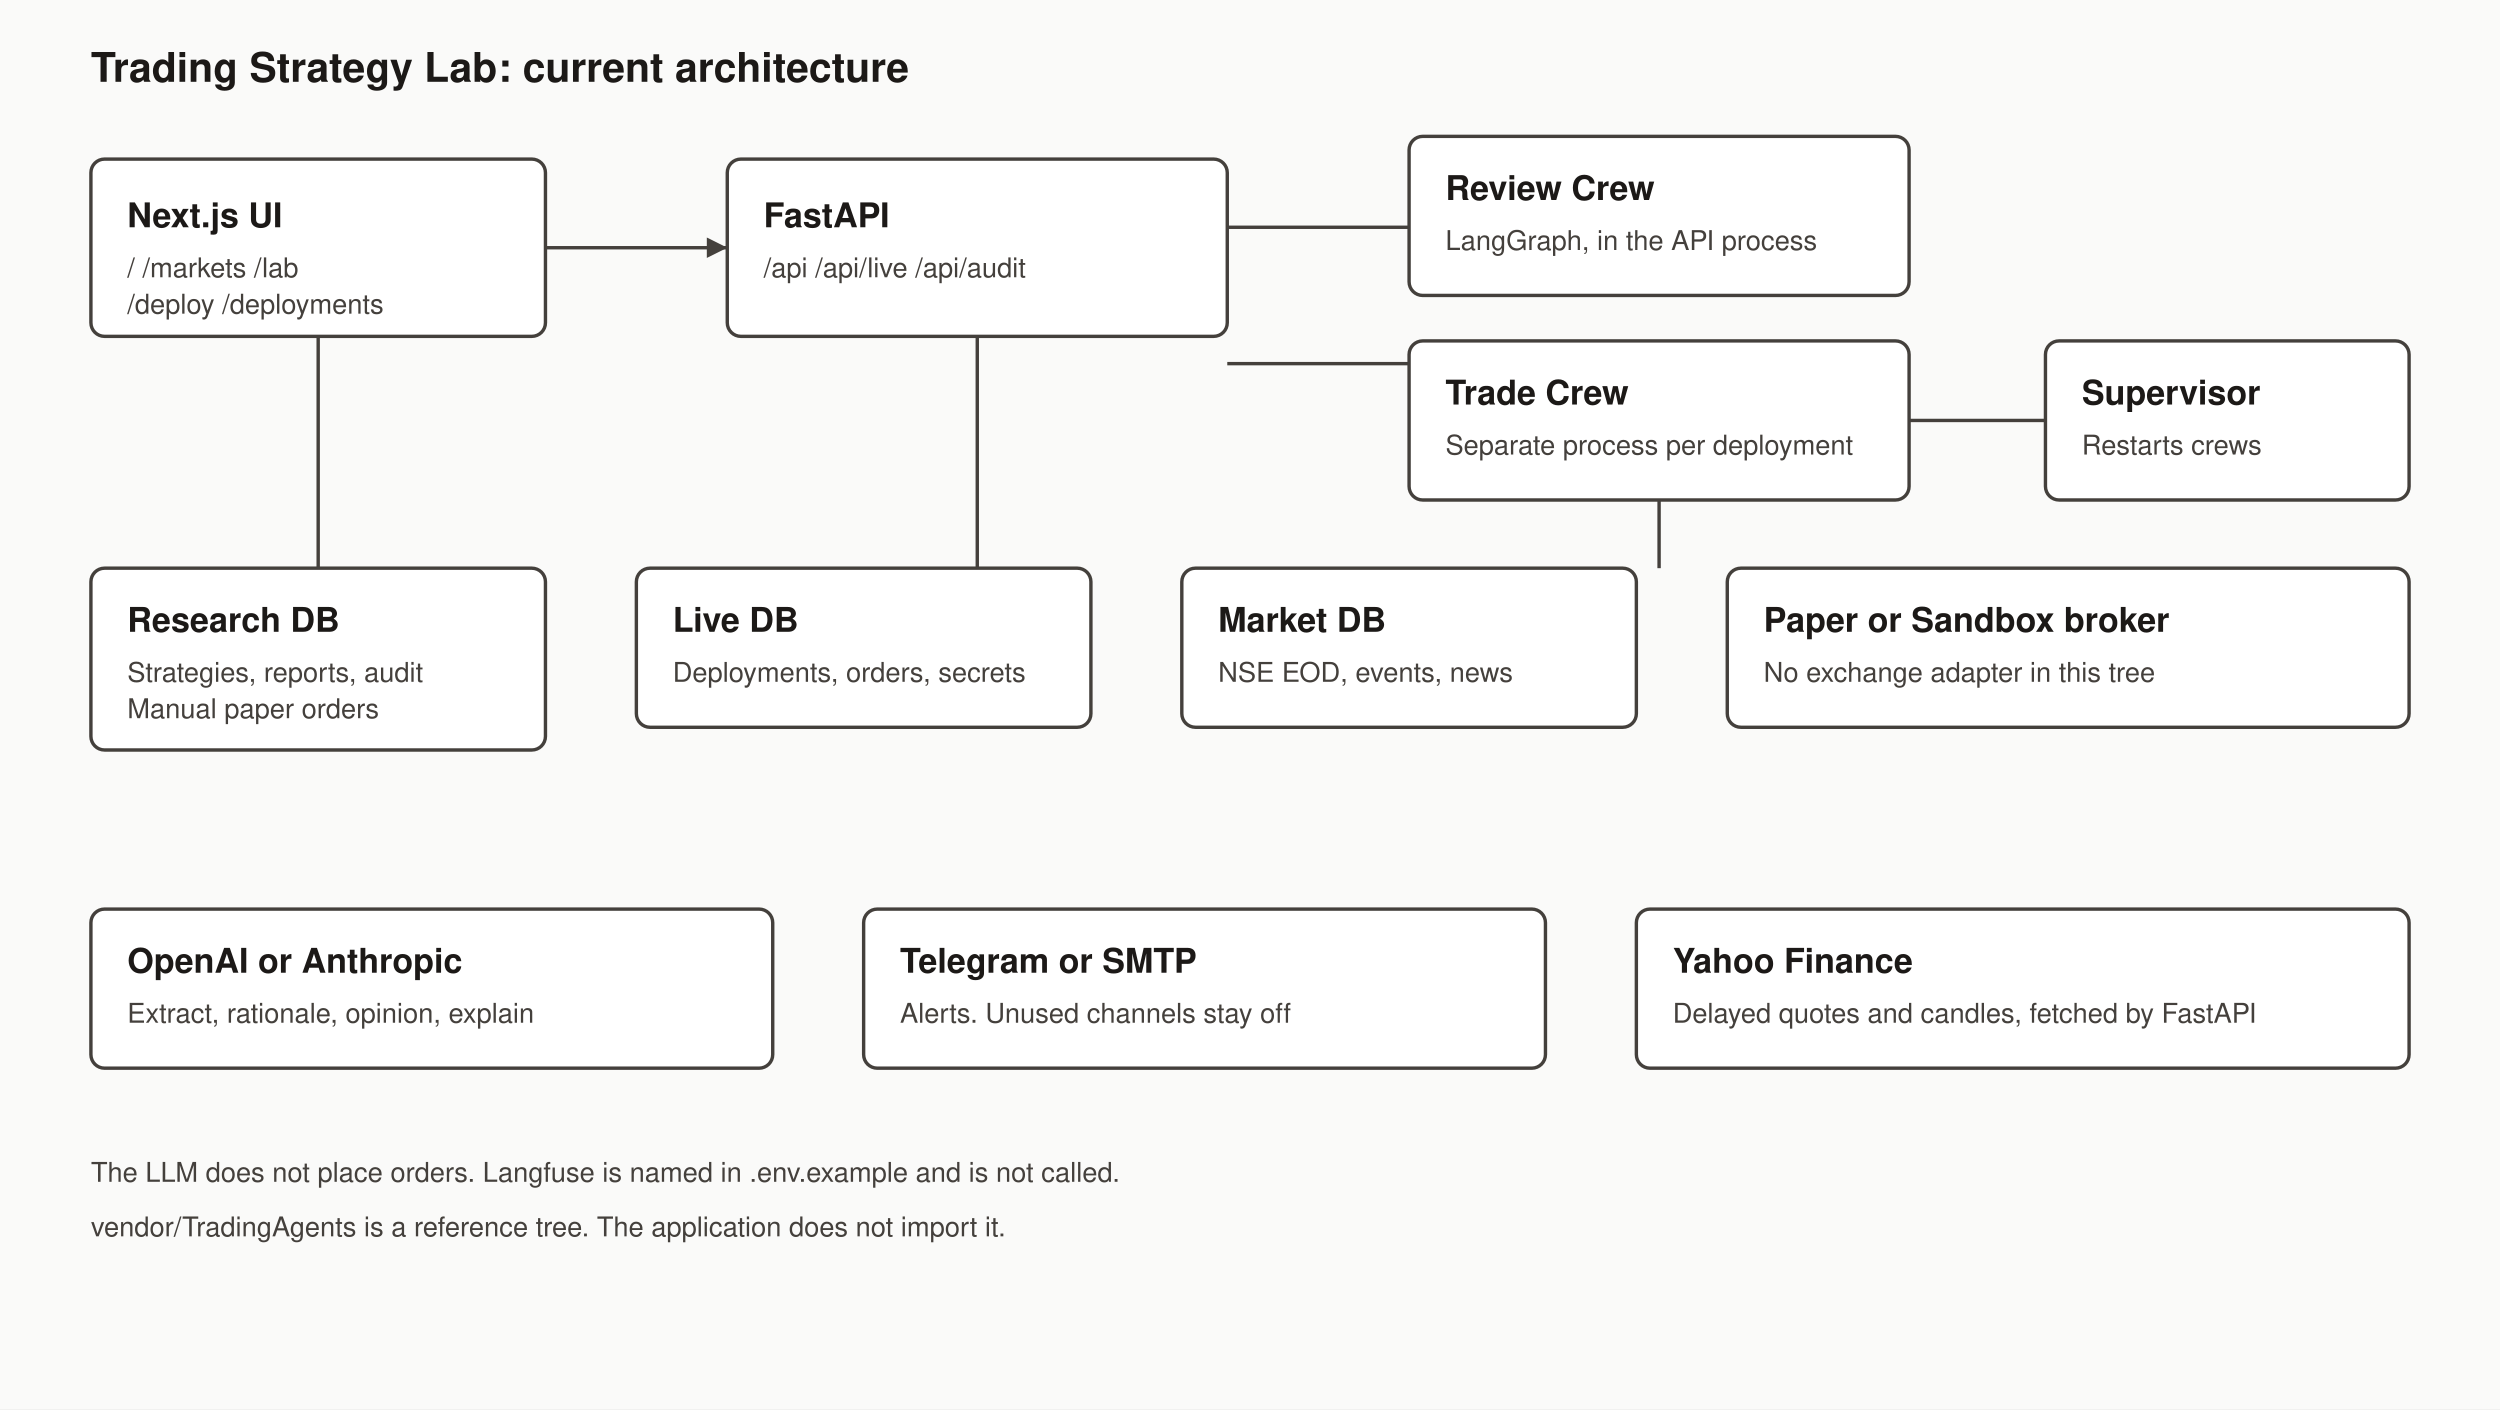
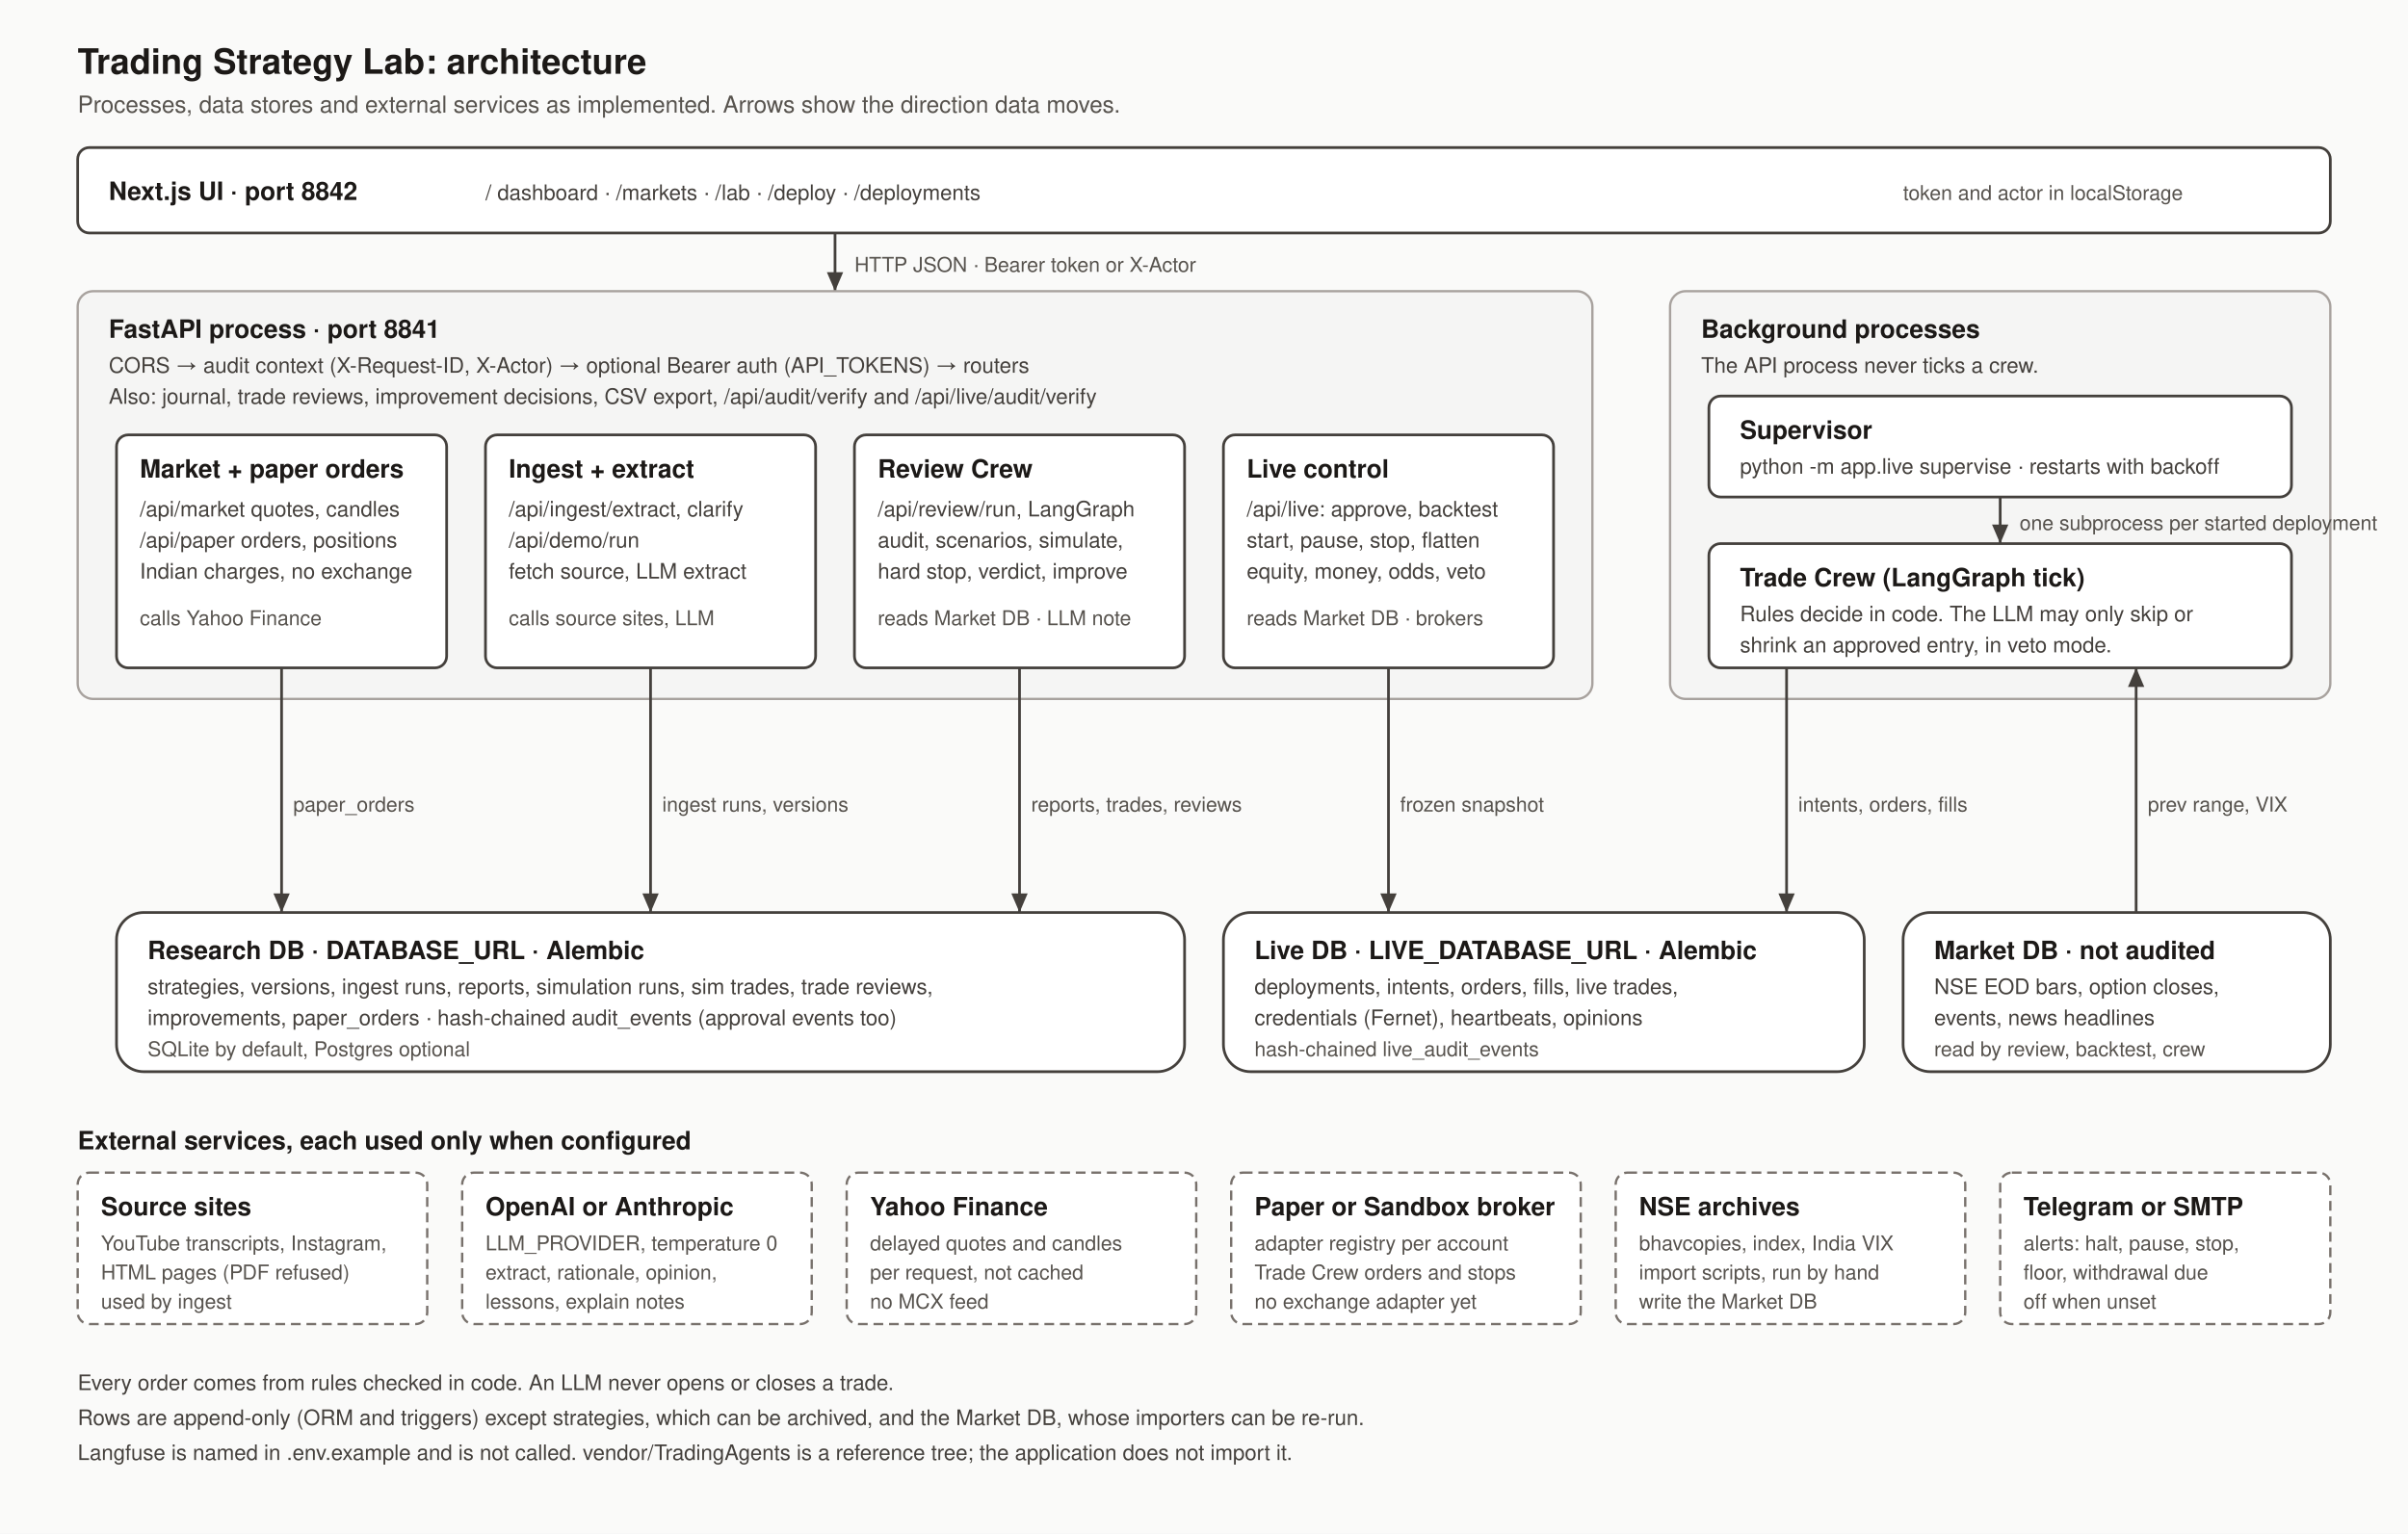
- <svg xmlns="http://www.w3.org/2000/svg" width="1100" height="620" viewBox="0 0 1100 620">
+ <svg xmlns="http://www.w3.org/2000/svg" width="1240" height="790" viewBox="0 0 1240 790">
  <style>
    text { font-family: Helvetica, Arial, sans-serif; fill: #1c1917; }
-     .box { fill: #fff; stroke: #44403c; stroke-width: 1.5; }
-     .title { font-size: 15px; font-weight: 700; }
-     .sub { font-size: 12px; fill: #44403c; }
-     .head { font-size: 18px; font-weight: 700; }
+     .box { fill: #fff; stroke: #44403c; stroke-width: 1.4; }
+     .grp { fill: #f5f5f4; stroke: #a8a29e; stroke-width: 1.2; }
+     .ext { fill: #fff; stroke: #78716c; stroke-width: 1.2; stroke-dasharray: 5 3; }
+     .ln { stroke: #44403c; stroke-width: 1.4; fill: none; marker-end: url(#a); }
+     .h { font-size: 18px; font-weight: 700; }
+     .sub { font-size: 12px; fill: #57534e; }
+     .t { font-size: 13px; font-weight: 700; }
+     .s { font-size: 11px; fill: #44403c; }
+     .l { font-size: 10.5px; fill: #57534e; }
  </style>
-   <rect width="1100" height="620" fill="#fafaf9" />
-   <text x="40" y="36" class="head">Trading Strategy Lab: current architecture</text>
-   <rect class="box" x="40" y="70" width="200" height="78" rx="6" />
-   <text x="56" y="100" class="title">Next.js UI</text>
-   <text x="56" y="122" class="sub">/  /markets  /lab</text>
-   <text x="56" y="138" class="sub">/deploy  /deployments</text>
-   <rect class="box" x="320" y="70" width="220" height="78" rx="6" />
-   <text x="336" y="100" class="title">FastAPI</text>
-   <text x="336" y="122" class="sub">/api  /api/live  /api/audit</text>
-   <rect class="box" x="620" y="60" width="220" height="70" rx="6" />
-   <text x="636" y="88" class="title">Review Crew</text>
-   <text x="636" y="110" class="sub">LangGraph, in the API process</text>
-   <rect class="box" x="620" y="150" width="220" height="70" rx="6" />
-   <text x="636" y="178" class="title">Trade Crew</text>
-   <text x="636" y="200" class="sub">Separate process per deployment</text>
-   <rect class="box" x="900" y="150" width="160" height="70" rx="6" />
-   <text x="916" y="178" class="title">Supervisor</text>
-   <text x="916" y="200" class="sub">Restarts crews</text>
-   <rect class="box" x="40" y="250" width="200" height="80" rx="6" />
-   <text x="56" y="278" class="title">Research DB</text>
-   <text x="56" y="300" class="sub">Strategies, reports, audit</text>
-   <text x="56" y="316" class="sub">Manual paper orders</text>
-   <rect class="box" x="280" y="250" width="200" height="70" rx="6" />
-   <text x="296" y="278" class="title">Live DB</text>
-   <text x="296" y="300" class="sub">Deployments, orders, secrets</text>
-   <rect class="box" x="520" y="250" width="200" height="70" rx="6" />
-   <text x="536" y="278" class="title">Market DB</text>
-   <text x="536" y="300" class="sub">NSE EOD, events, news</text>
-   <rect class="box" x="760" y="250" width="300" height="70" rx="6" />
-   <text x="776" y="278" class="title">Paper or Sandbox broker</text>
-   <text x="776" y="300" class="sub">No exchange adapter in this tree</text>
-   <rect class="box" x="40" y="400" width="300" height="70" rx="6" />
-   <text x="56" y="428" class="title">OpenAI or Anthropic</text>
-   <text x="56" y="450" class="sub">Extract, rationale, opinion, explain</text>
-   <rect class="box" x="380" y="400" width="300" height="70" rx="6" />
-   <text x="396" y="428" class="title">Telegram or SMTP</text>
-   <text x="396" y="450" class="sub">Alerts. Unused channels stay off</text>
-   <rect class="box" x="720" y="400" width="340" height="70" rx="6" />
-   <text x="736" y="428" class="title">Yahoo Finance</text>
-   <text x="736" y="450" class="sub">Delayed quotes and candles, fetched by FastAPI</text>
-   <text x="40" y="520" class="sub">The LLM does not place orders. Langfuse is named in .env.example and is not called.</text>
-   <text x="40" y="544" class="sub">vendor/TradingAgents is a reference tree. The application does not import it.</text>
-   <path d="M240 109 H320" stroke="#44403c" stroke-width="1.5" marker-end="url(#a)" />
-   <path d="M540 100 H620" stroke="#44403c" stroke-width="1.5" />
-   <path d="M540 160 H620" stroke="#44403c" stroke-width="1.5" />
-   <path d="M840 185 H900" stroke="#44403c" stroke-width="1.5" />
-   <path d="M140 148 V250" stroke="#44403c" stroke-width="1.5" />
-   <path d="M430 148 V250" stroke="#44403c" stroke-width="1.5" />
-   <path d="M730 220 V250" stroke="#44403c" stroke-width="1.5" />
  <defs>
-     <marker id="a" markerWidth="8" markerHeight="8" refX="6" refY="3" orient="auto">
-       <path d="M0,0 L6,3 L0,6 Z" fill="#44403c" />
+     <marker id="a" markerWidth="8" markerHeight="8" refX="7" refY="3" orient="auto">
+       <path d="M0,0 L7,3 L0,6 Z" fill="#44403c" />
    </marker>
  </defs>
+   <rect width="1240" height="790" fill="#fafaf9" />
+   <text x="40" y="38" class="h">Trading Strategy Lab: architecture</text>
+   <text x="40" y="58" class="sub">Processes, data stores and external services as implemented. Arrows show the direction data moves.</text>
+   <rect class="box" x="40" y="76" width="1160" height="44" rx="6" />
+   <text x="56" y="103" class="t">Next.js UI · port 8842</text>
+   <text x="250" y="103" class="s">/ dashboard  ·  /markets  ·  /lab  ·  /deploy  ·  /deployments</text>
+   <text x="980" y="103" class="l">token and actor in localStorage</text>
+   <path class="ln" d="M430 120 V150" />
+   <text x="440" y="140" class="l">HTTP JSON · Bearer token or X-Actor</text>
+   <rect class="grp" x="40" y="150" width="780" height="210" rx="8" />
+   <text x="56" y="174" class="t">FastAPI process · port 8841</text>
+   <text x="56" y="192" class="s">CORS → audit context (X-Request-ID, X-Actor) → optional Bearer auth (API_TOKENS) → routers</text>
+   <text x="56" y="208" class="s">Also: journal, trade reviews, improvement decisions, CSV export, /api/audit/verify and /api/live/audit/verify</text>
+   <rect class="box" x="60" y="224" width="170" height="120" rx="6" />
+   <text x="72" y="246" class="t">Market + paper orders</text>
+   <text x="72" y="266" class="s">/api/market quotes, candles</text>
+   <text x="72" y="282" class="s">/api/paper orders, positions</text>
+   <text x="72" y="298" class="s">Indian charges, no exchange</text>
+   <text x="72" y="322" class="l">calls Yahoo Finance</text>
+   <rect class="box" x="250" y="224" width="170" height="120" rx="6" />
+   <text x="262" y="246" class="t">Ingest + extract</text>
+   <text x="262" y="266" class="s">/api/ingest/extract, clarify</text>
+   <text x="262" y="282" class="s">/api/demo/run</text>
+   <text x="262" y="298" class="s">fetch source, LLM extract</text>
+   <text x="262" y="322" class="l">calls source sites, LLM</text>
+   <rect class="box" x="440" y="224" width="170" height="120" rx="6" />
+   <text x="452" y="246" class="t">Review Crew</text>
+   <text x="452" y="266" class="s">/api/review/run, LangGraph</text>
+   <text x="452" y="282" class="s">audit, scenarios, simulate,</text>
+   <text x="452" y="298" class="s">hard stop, verdict, improve</text>
+   <text x="452" y="322" class="l">reads Market DB · LLM note</text>
+   <rect class="box" x="630" y="224" width="170" height="120" rx="6" />
+   <text x="642" y="246" class="t">Live control</text>
+   <text x="642" y="266" class="s">/api/live: approve, backtest</text>
+   <text x="642" y="282" class="s">start, pause, stop, flatten</text>
+   <text x="642" y="298" class="s">equity, money, odds, veto</text>
+   <text x="642" y="322" class="l">reads Market DB · brokers</text>
+   <rect class="grp" x="860" y="150" width="340" height="210" rx="8" />
+   <text x="876" y="174" class="t">Background processes</text>
+   <text x="876" y="192" class="s">The API process never ticks a crew.</text>
+   <rect class="box" x="880" y="204" width="300" height="52" rx="6" />
+   <text x="896" y="226" class="t">Supervisor</text>
+   <text x="896" y="244" class="s">python -m app.live supervise · restarts with backoff</text>
+   <path class="ln" d="M1030 256 V280" />
+   <text x="1040" y="273" class="l">one subprocess per started deployment</text>
+   <rect class="box" x="880" y="280" width="300" height="64" rx="6" />
+   <text x="896" y="302" class="t">Trade Crew (LangGraph tick)</text>
+   <text x="896" y="320" class="s">Rules decide in code. The LLM may only skip or</text>
+   <text x="896" y="336" class="s">shrink an approved entry, in veto mode.</text>
+   <path class="ln" d="M145 344 V470" />
+   <text x="151" y="418" class="l">paper_orders</text>
+   <path class="ln" d="M335 344 V470" />
+   <text x="341" y="418" class="l">ingest runs, versions</text>
+   <path class="ln" d="M525 344 V470" />
+   <text x="531" y="418" class="l">reports, trades, reviews</text>
+   <path class="ln" d="M715 344 V470" />
+   <text x="721" y="418" class="l">frozen snapshot</text>
+   <path class="ln" d="M920 344 V470" />
+   <text x="926" y="418" class="l">intents, orders, fills</text>
+   <path class="ln" d="M1100 470 V344" />
+   <text x="1106" y="418" class="l">prev range, VIX</text>
+   <rect class="box" x="60" y="470" width="550" height="82" rx="14" />
+   <text x="76" y="494" class="t">Research DB · DATABASE_URL · Alembic</text>
+   <text x="76" y="512" class="s">strategies, versions, ingest runs, reports, simulation runs, sim trades, trade reviews,</text>
+   <text x="76" y="528" class="s">improvements, paper_orders · hash-chained audit_events (approval events too)</text>
+   <text x="76" y="544" class="l">SQLite by default, Postgres optional</text>
+   <rect class="box" x="630" y="470" width="330" height="82" rx="14" />
+   <text x="646" y="494" class="t">Live DB · LIVE_DATABASE_URL · Alembic</text>
+   <text x="646" y="512" class="s">deployments, intents, orders, fills, live trades,</text>
+   <text x="646" y="528" class="s">credentials (Fernet), heartbeats, opinions</text>
+   <text x="646" y="544" class="l">hash-chained live_audit_events</text>
+   <rect class="box" x="980" y="470" width="220" height="82" rx="14" />
+   <text x="996" y="494" class="t">Market DB · not audited</text>
+   <text x="996" y="512" class="s">NSE EOD bars, option closes,</text>
+   <text x="996" y="528" class="s">events, news headlines</text>
+   <text x="996" y="544" class="l">read by review, backtest, crew</text>
+   <text x="40" y="592" class="t">External services, each used only when configured</text>
+   <rect class="ext" x="40" y="604" width="180" height="78" rx="6" />
+   <text x="52" y="626" class="t">Source sites</text>
+   <text x="52" y="644" class="l">YouTube transcripts, Instagram,</text>
+   <text x="52" y="659" class="l">HTML pages (PDF refused)</text>
+   <text x="52" y="674" class="l">used by ingest</text>
+   <rect class="ext" x="238" y="604" width="180" height="78" rx="6" />
+   <text x="250" y="626" class="t">OpenAI or Anthropic</text>
+   <text x="250" y="644" class="l">LLM_PROVIDER, temperature 0</text>
+   <text x="250" y="659" class="l">extract, rationale, opinion,</text>
+   <text x="250" y="674" class="l">lessons, explain notes</text>
+   <rect class="ext" x="436" y="604" width="180" height="78" rx="6" />
+   <text x="448" y="626" class="t">Yahoo Finance</text>
+   <text x="448" y="644" class="l">delayed quotes and candles</text>
+   <text x="448" y="659" class="l">per request, not cached</text>
+   <text x="448" y="674" class="l">no MCX feed</text>
+   <rect class="ext" x="634" y="604" width="180" height="78" rx="6" />
+   <text x="646" y="626" class="t">Paper or Sandbox broker</text>
+   <text x="646" y="644" class="l">adapter registry per account</text>
+   <text x="646" y="659" class="l">Trade Crew orders and stops</text>
+   <text x="646" y="674" class="l">no exchange adapter yet</text>
+   <rect class="ext" x="832" y="604" width="180" height="78" rx="6" />
+   <text x="844" y="626" class="t">NSE archives</text>
+   <text x="844" y="644" class="l">bhavcopies, index, India VIX</text>
+   <text x="844" y="659" class="l">import scripts, run by hand</text>
+   <text x="844" y="674" class="l">write the Market DB</text>
+   <rect class="ext" x="1030" y="604" width="170" height="78" rx="6" />
+   <text x="1042" y="626" class="t">Telegram or SMTP</text>
+   <text x="1042" y="644" class="l">alerts: halt, pause, stop,</text>
+   <text x="1042" y="659" class="l">floor, withdrawal due</text>
+   <text x="1042" y="674" class="l">off when unset</text>
+   <text x="40" y="716" class="s">Every order comes from rules checked in code. An LLM never opens or closes a trade.</text>
+   <text x="40" y="734" class="s">Rows are append-only (ORM and triggers) except strategies, which can be archived, and the Market DB, whose importers can be re-run.</text>
+   <text x="40" y="752" class="s">Langfuse is named in .env.example and is not called. vendor/TradingAgents is a reference tree; the application does not import it.</text>
</svg>
